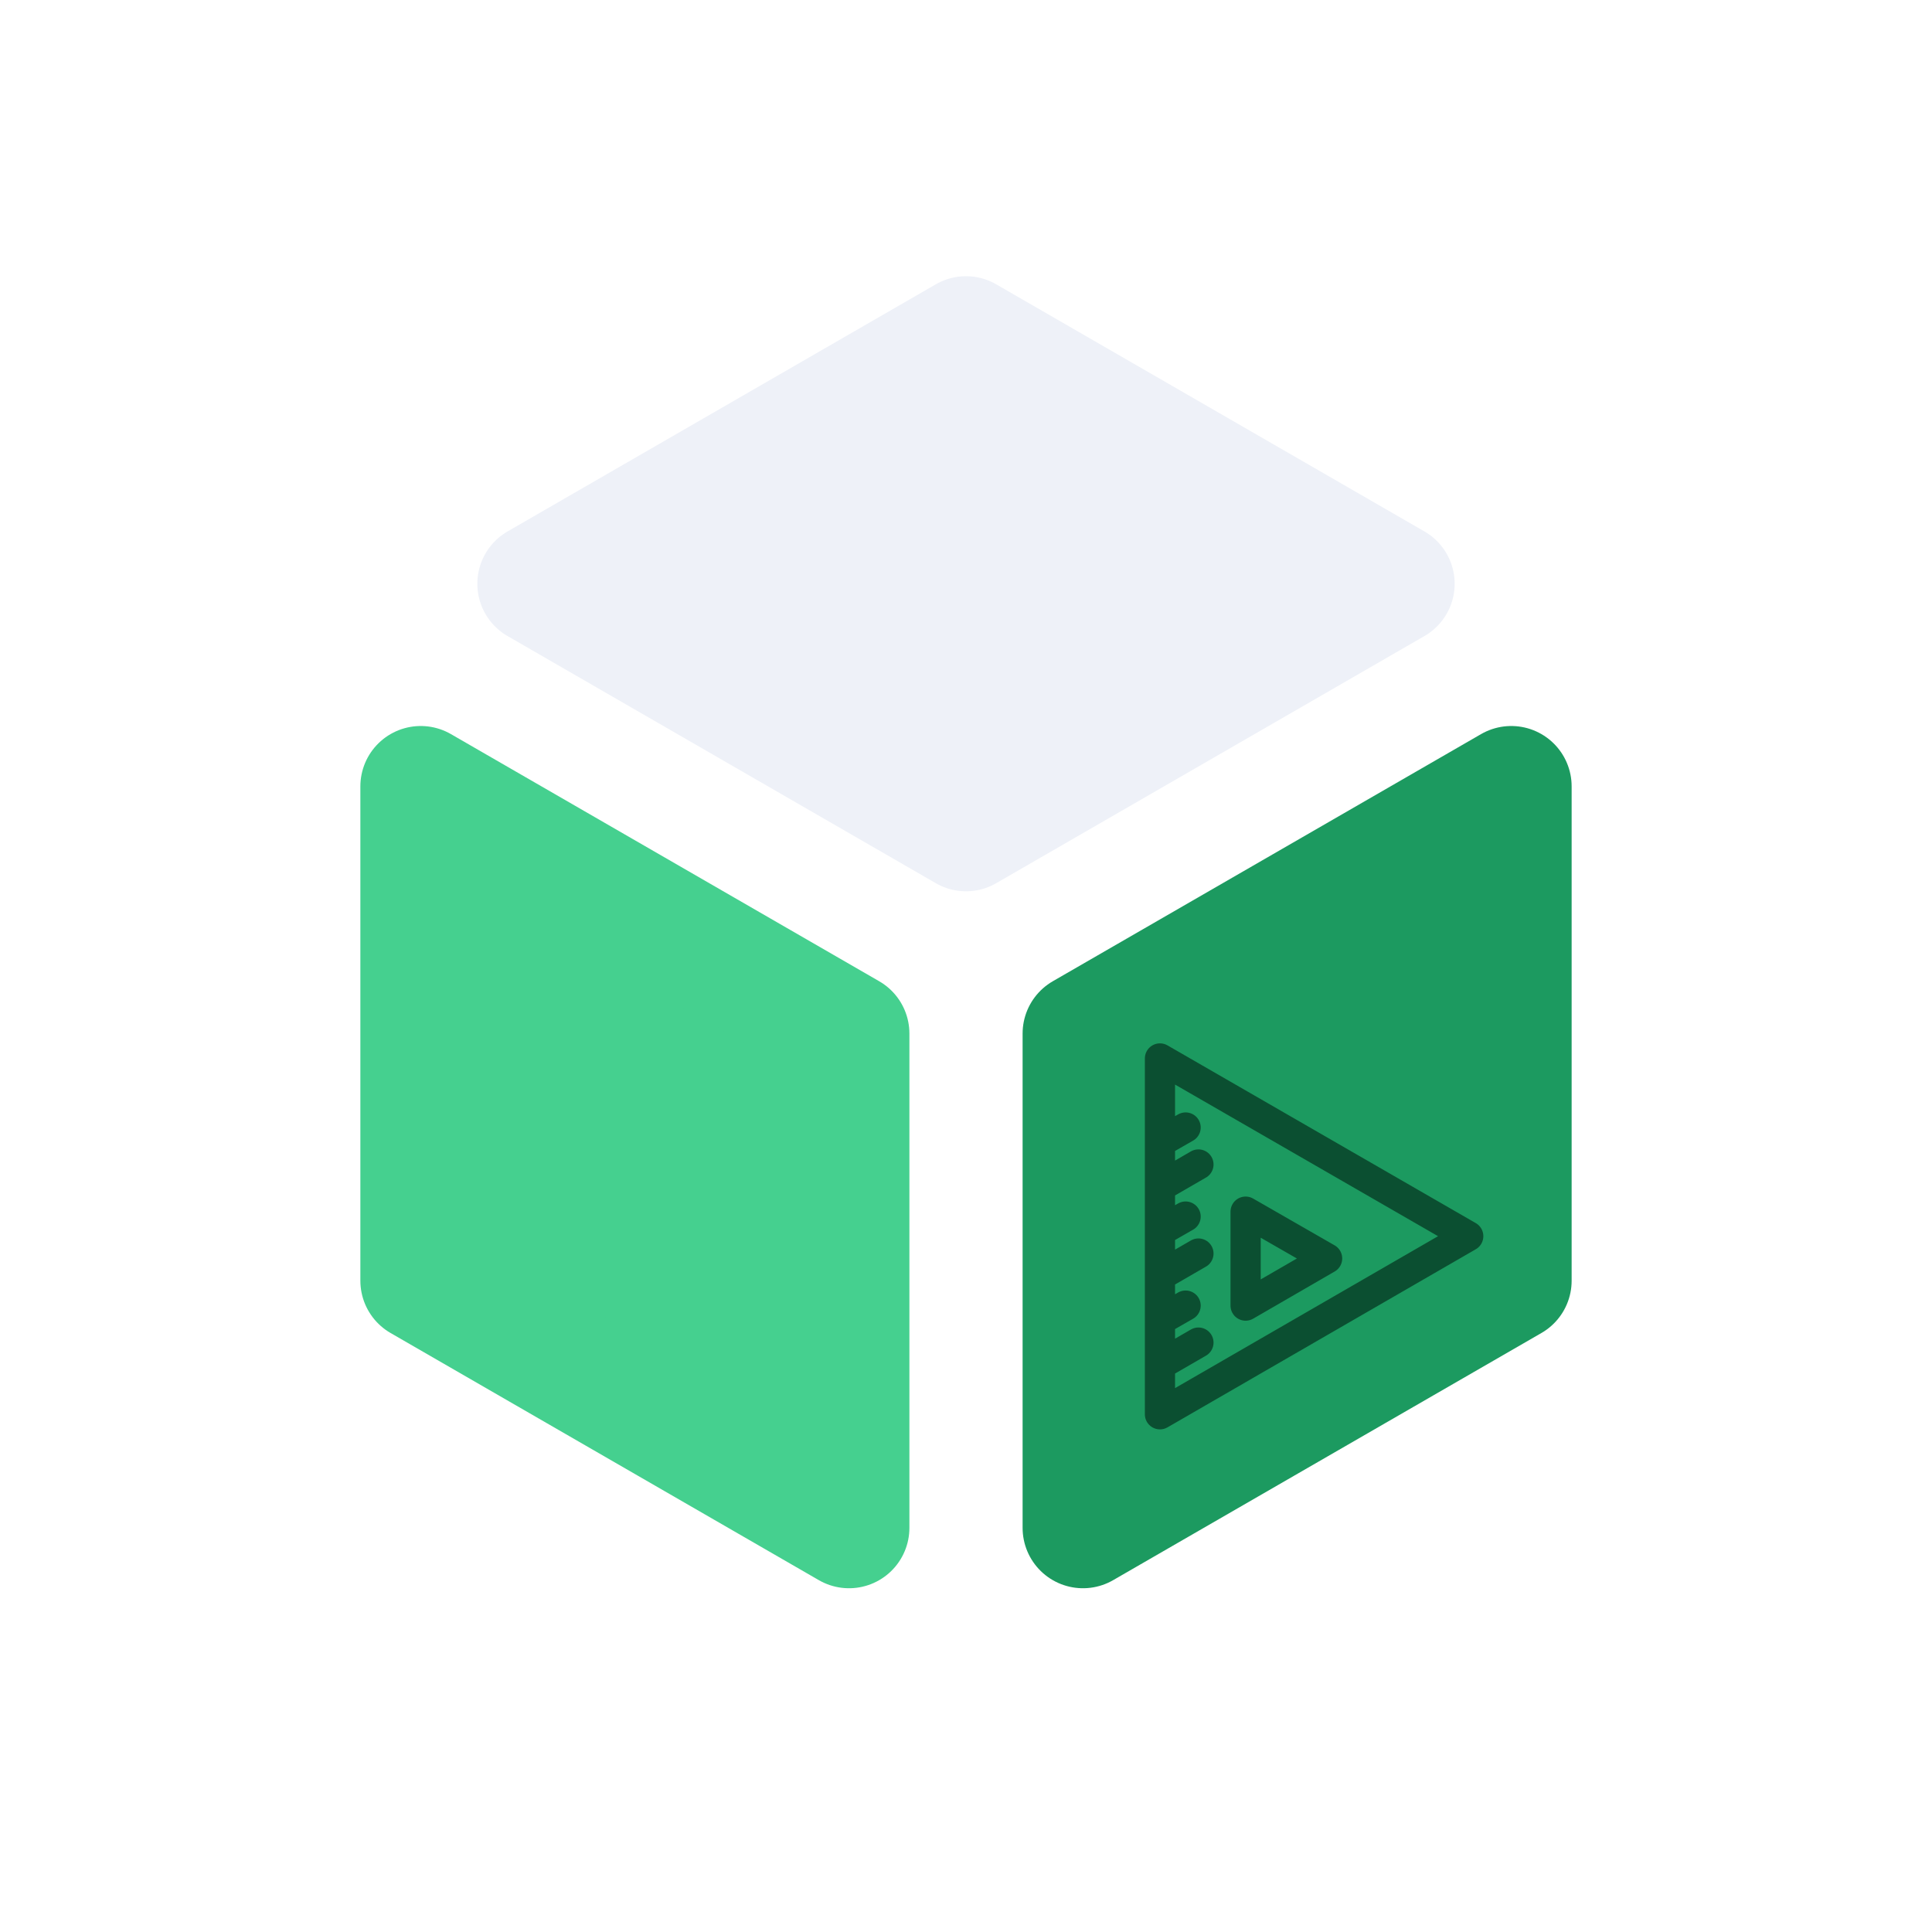
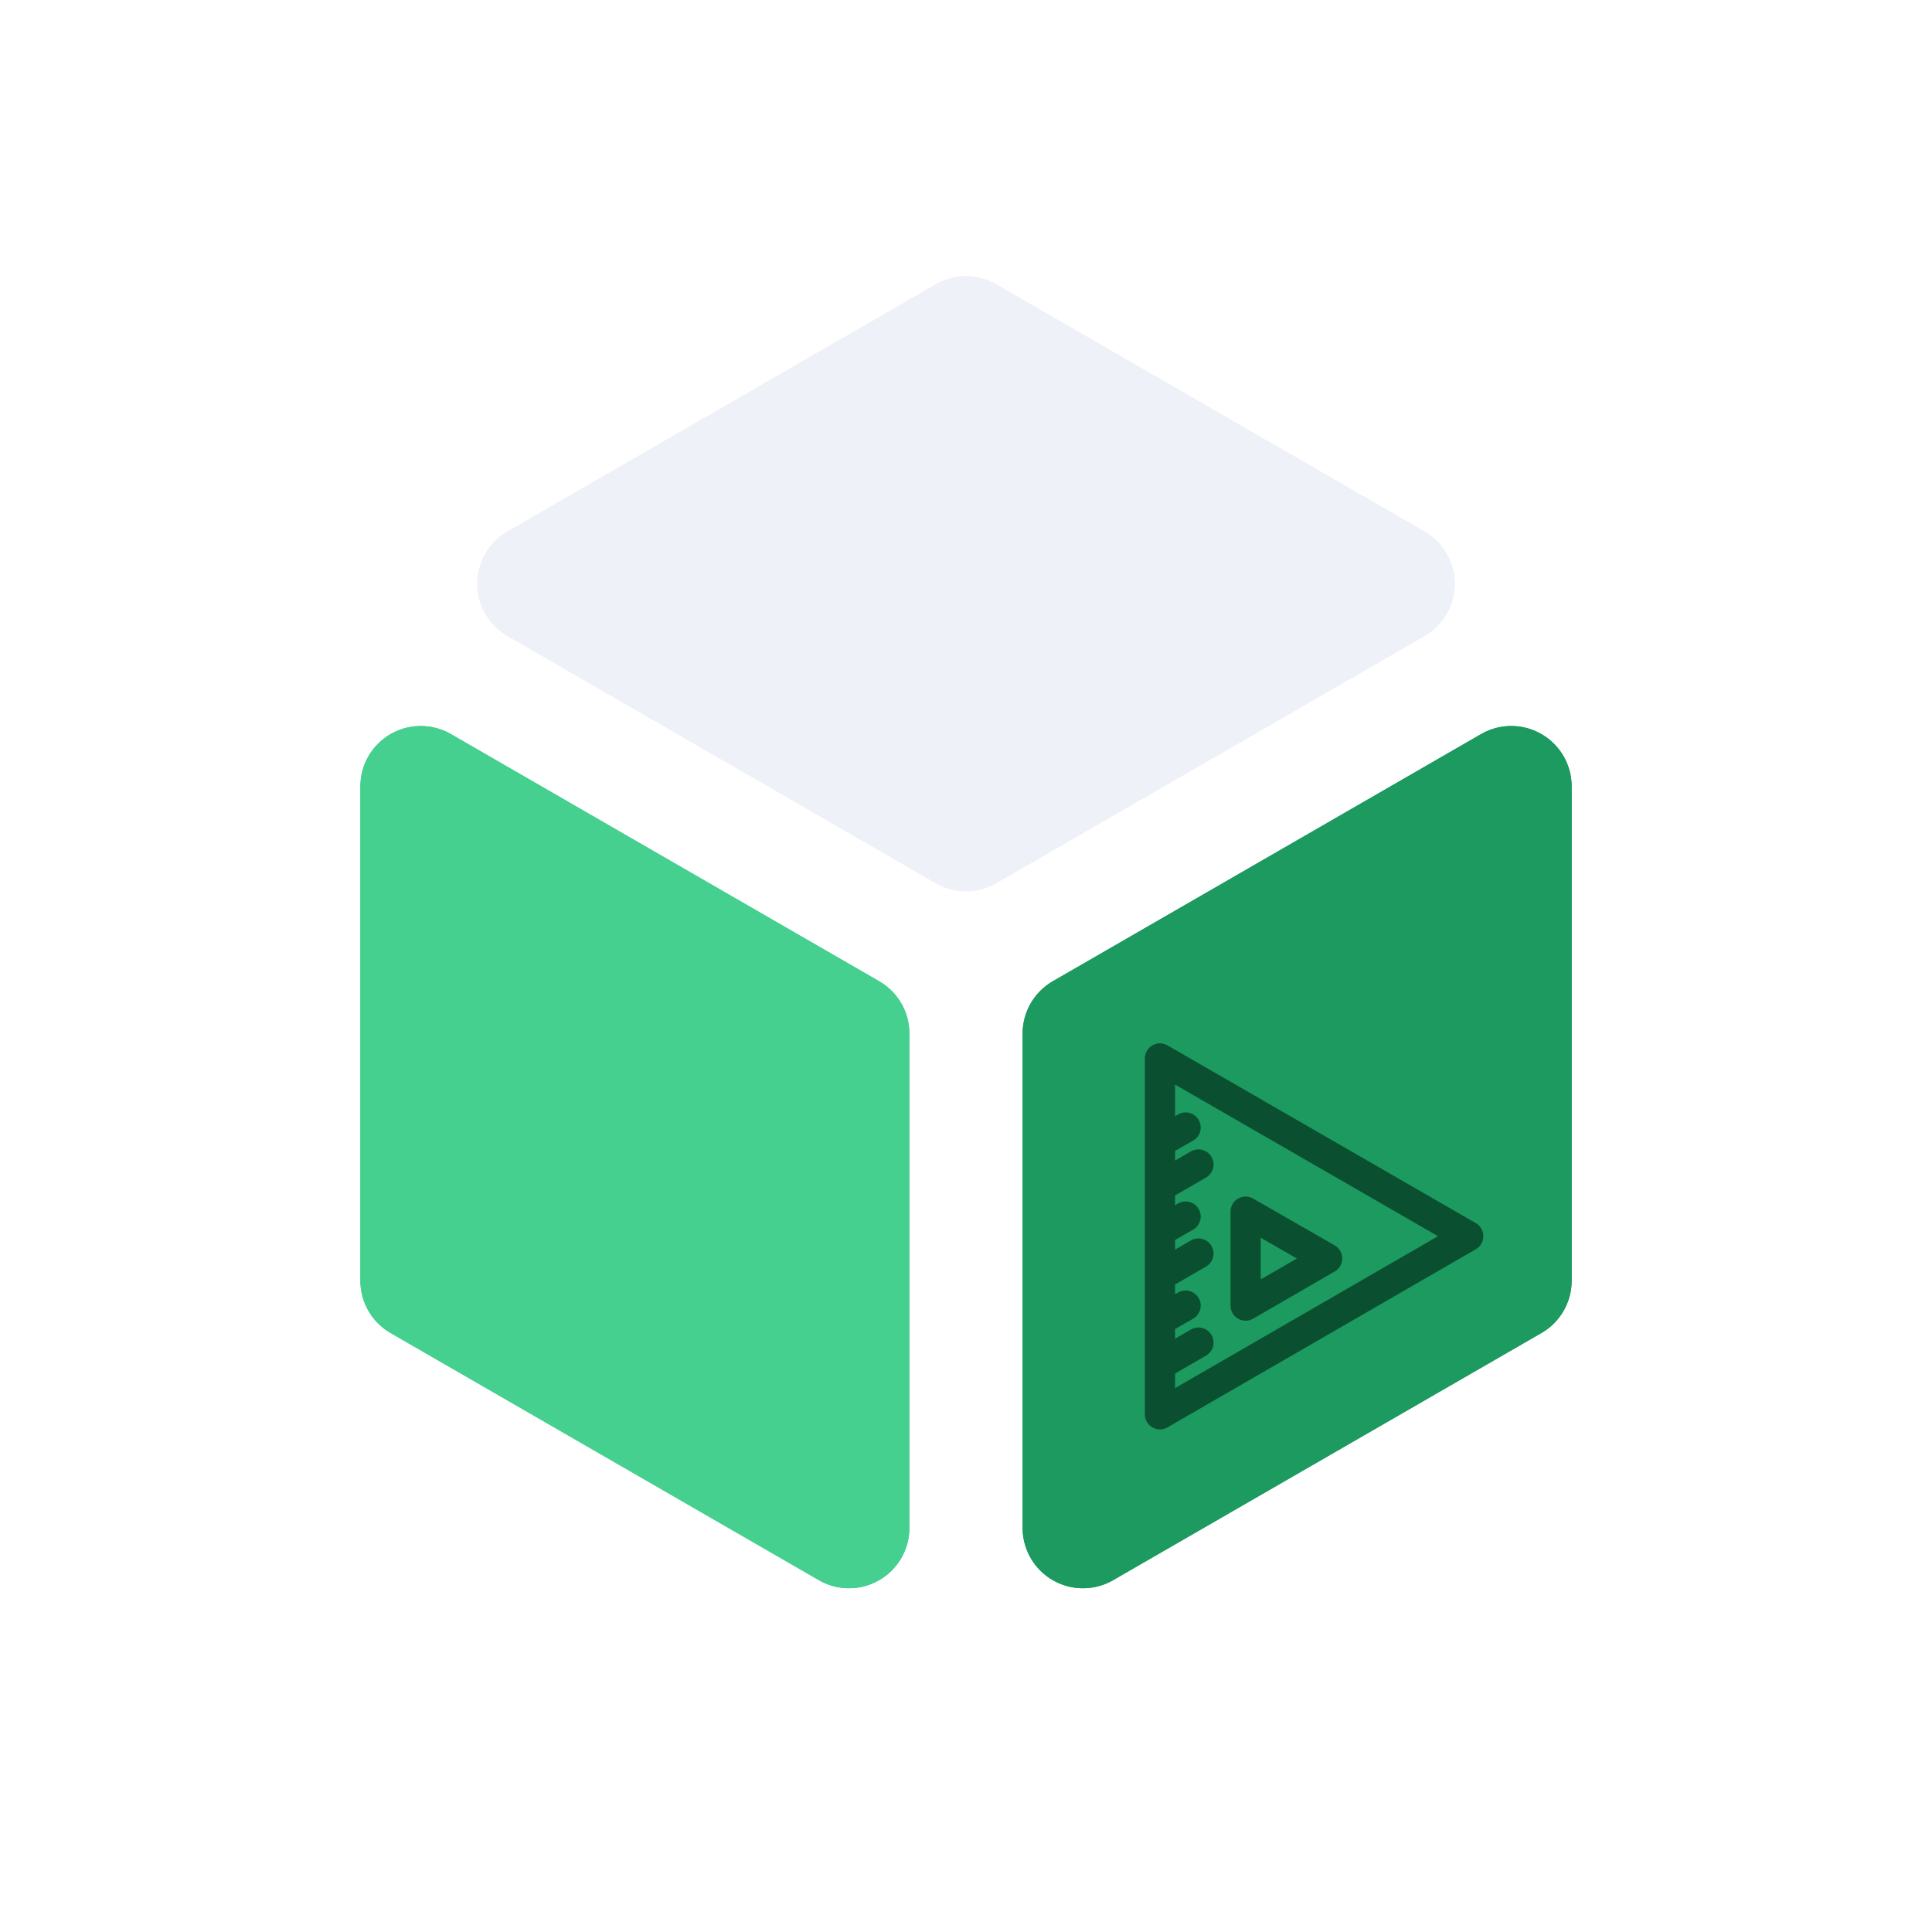
<svg xmlns="http://www.w3.org/2000/svg" viewBox="0 0 512 512">
  <style>
- .cube{transform-origin:256px 256px;animation:turn 2.4s infinite cubic-bezier(.4,0,.2,1)}
- @keyframes turn{0%{transform:rotate(0deg)}20.8%,33.3%{transform:rotate(120deg)}54.2%,66.7%{transform:rotate(240deg)}87.5%,100%{transform:rotate(360deg)}}
- .top{animation:split-top .8s infinite}@keyframes split-top{0%{transform:none;animation-timing-function:ease-out}25%{transform:translate(0.0px,-48.0px);animation-timing-function:cubic-bezier(.3,1.5,.6,1)}62.5%,100%{transform:none}}.left{animation:split-left .8s infinite}@keyframes split-left{0%{transform:none;animation-timing-function:ease-out}25%{transform:translate(-41.8px,24.0px);animation-timing-function:cubic-bezier(.3,1.5,.6,1)}62.5%,100%{transform:none}}.right{animation:split-right .8s infinite}@keyframes split-right{0%{transform:none;animation-timing-function:ease-out}25%{transform:translate(41.8px,24.0px);animation-timing-function:cubic-bezier(.3,1.5,.6,1)}62.5%,100%{transform:none}}
- @media (prefers-reduced-motion:reduce){*{animation:none!important}}
+ .layer{transform-origin:256px 256px;animation:.8s infinite cubic-bezier(.4,0,.2,1)}
+ .old{animation-name:turn-out}.new{animation-name:turn-in}
+ @keyframes turn-out{0%{transform:rotate(0deg)}62.5%,100%{transform:rotate(120deg)}}
+ @keyframes turn-in{0%{transform:rotate(-120deg);opacity:0}62.5%,100%{transform:rotate(0deg);opacity:1}}
+ .glyph{animation:.8s infinite linear}.old .glyph{animation-name:glyph-out}.new .glyph{animation-name:glyph-in}
+ @keyframes glyph-out{0%{opacity:1}18.75%,100%{opacity:0}}
+ @keyframes glyph-in{0%,21.9%{opacity:0}62.5%,100%{opacity:1}}
+ .top{animation:split-top .8s infinite}@keyframes split-top{0%{transform:none;animation-timing-function:ease-out}25%{transform:translate(0.0px,-48.0px);animation-timing-function:cubic-bezier(.3,1.5,.6,1)}62.5%,100%{transform:none}}
+ .left{animation:split-left .8s infinite}@keyframes split-left{0%{transform:none;animation-timing-function:ease-out}25%{transform:translate(-41.8px,24.0px);animation-timing-function:cubic-bezier(.3,1.5,.6,1)}62.5%,100%{transform:none}}
+ .right{animation:split-right .8s infinite}@keyframes split-right{0%{transform:none;animation-timing-function:ease-out}25%{transform:translate(41.8px,24.0px);animation-timing-function:cubic-bezier(.3,1.5,.6,1)}62.5%,100%{transform:none}}
+ @media (prefers-reduced-motion:reduce){*{animation:none!important}.new{display:none}}
</style>
-   <g class="cube">
+   <g class="layer old">
    <g class="top">
      <path d="M256.0 89.2 L369.5 154.7 L256.0 220.2 L142.5 154.7 Z" fill="#eef1f8" stroke="#eef1f8" stroke-width="32" stroke-linejoin="round" />
    </g>
    <g class="left">
      <path d="M111.5 208.4 L225.0 273.9 L225.0 404.9 L111.5 339.4 Z" fill="#45d08f" stroke="#45d08f" stroke-width="32" stroke-linejoin="round" />
    </g>
    <g class="right">
      <path d="M287.0 273.9 L400.5 208.4 L400.5 339.4 L287.0 404.9 Z" fill="#1c9a60" stroke="#1c9a60" stroke-width="32" stroke-linejoin="round" />
-       <path d="M307.4 374.8 L307.4 280.5 L389.1 327.6 Z M330.1 346.0 L330.1 321.1 L351.7 333.5 Z M307.4 302.7 L314.2 298.8 M307.4 314.5 L317.6 308.6 M307.4 326.3 L314.2 322.4 M307.4 338.1 L317.6 332.2 M307.4 349.9 L314.2 346.0 M307.4 361.7 L317.6 355.8" fill="none" stroke="#0b4f31" stroke-width="8" stroke-linejoin="round" stroke-linecap="round" />
+       <path class="glyph" d="M307.4 374.8 L307.4 280.5 L389.1 327.6 Z M330.1 346.0 L330.1 321.1 L351.7 333.5 Z M307.4 302.7 L314.2 298.8 M307.4 314.5 L317.6 308.6 M307.4 326.3 L314.2 322.4 M307.4 338.1 L317.6 332.2 M307.4 349.9 L314.2 346.0 M307.4 361.7 L317.6 355.8" fill="none" stroke="#0b4f31" stroke-width="8" stroke-linejoin="round" stroke-linecap="round" />
+     </g>
+   </g>
+   <g class="layer new">
+     <g class="top">
+       <path d="M256.0 89.2 L369.5 154.7 L256.0 220.2 L142.5 154.7 Z" fill="#eef1f8" stroke="#eef1f8" stroke-width="32" stroke-linejoin="round" />
+     </g>
+     <g class="left">
+       <path d="M111.5 208.4 L225.0 273.9 L225.0 404.9 L111.5 339.4 Z" fill="#45d08f" stroke="#45d08f" stroke-width="32" stroke-linejoin="round" />
+     </g>
+     <g class="right">
+       <path d="M287.0 273.9 L400.5 208.4 L400.5 339.4 L287.0 404.9 Z" fill="#1c9a60" stroke="#1c9a60" stroke-width="32" stroke-linejoin="round" />
+       <path class="glyph" d="M307.4 374.8 L307.4 280.5 L389.1 327.6 Z M330.1 346.0 L330.1 321.1 L351.7 333.5 Z M307.4 302.7 L314.2 298.8 M307.4 314.5 L317.6 308.6 M307.4 326.3 L314.2 322.4 M307.4 338.1 L317.6 332.2 M307.4 349.9 L314.2 346.0 M307.4 361.7 L317.6 355.8" fill="none" stroke="#0b4f31" stroke-width="8" stroke-linejoin="round" stroke-linecap="round" />
    </g>
  </g>
</svg>
